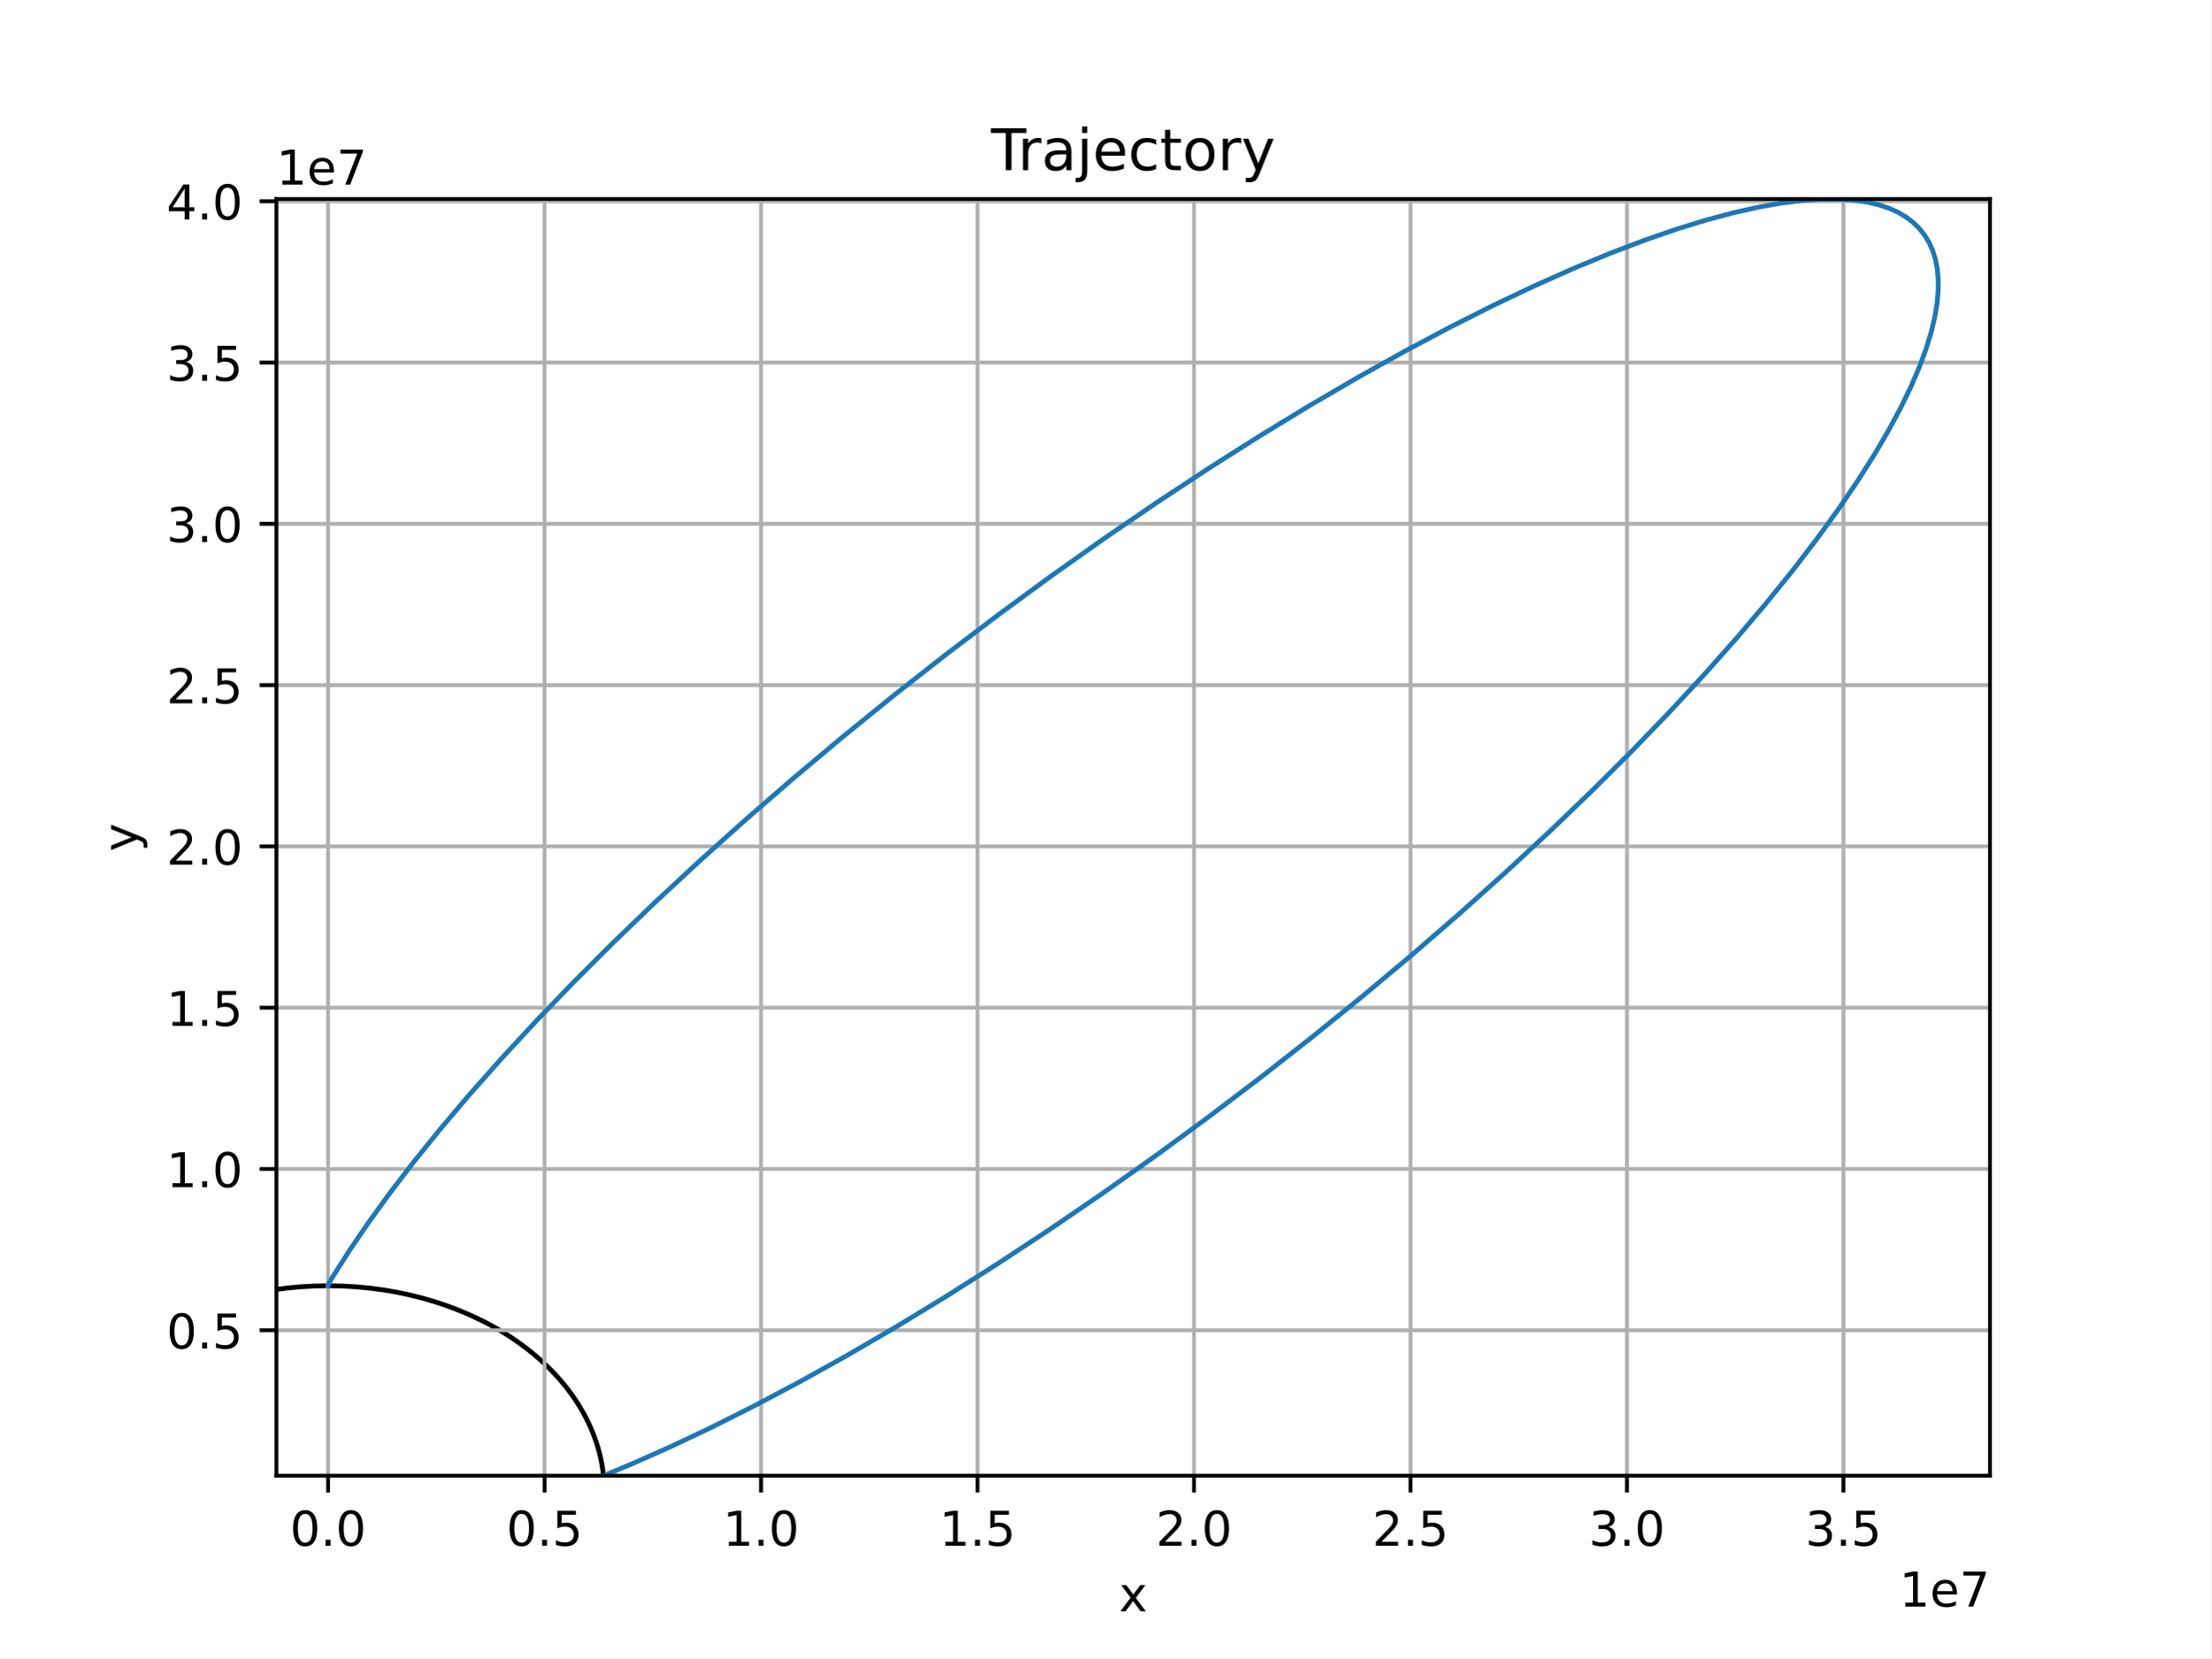
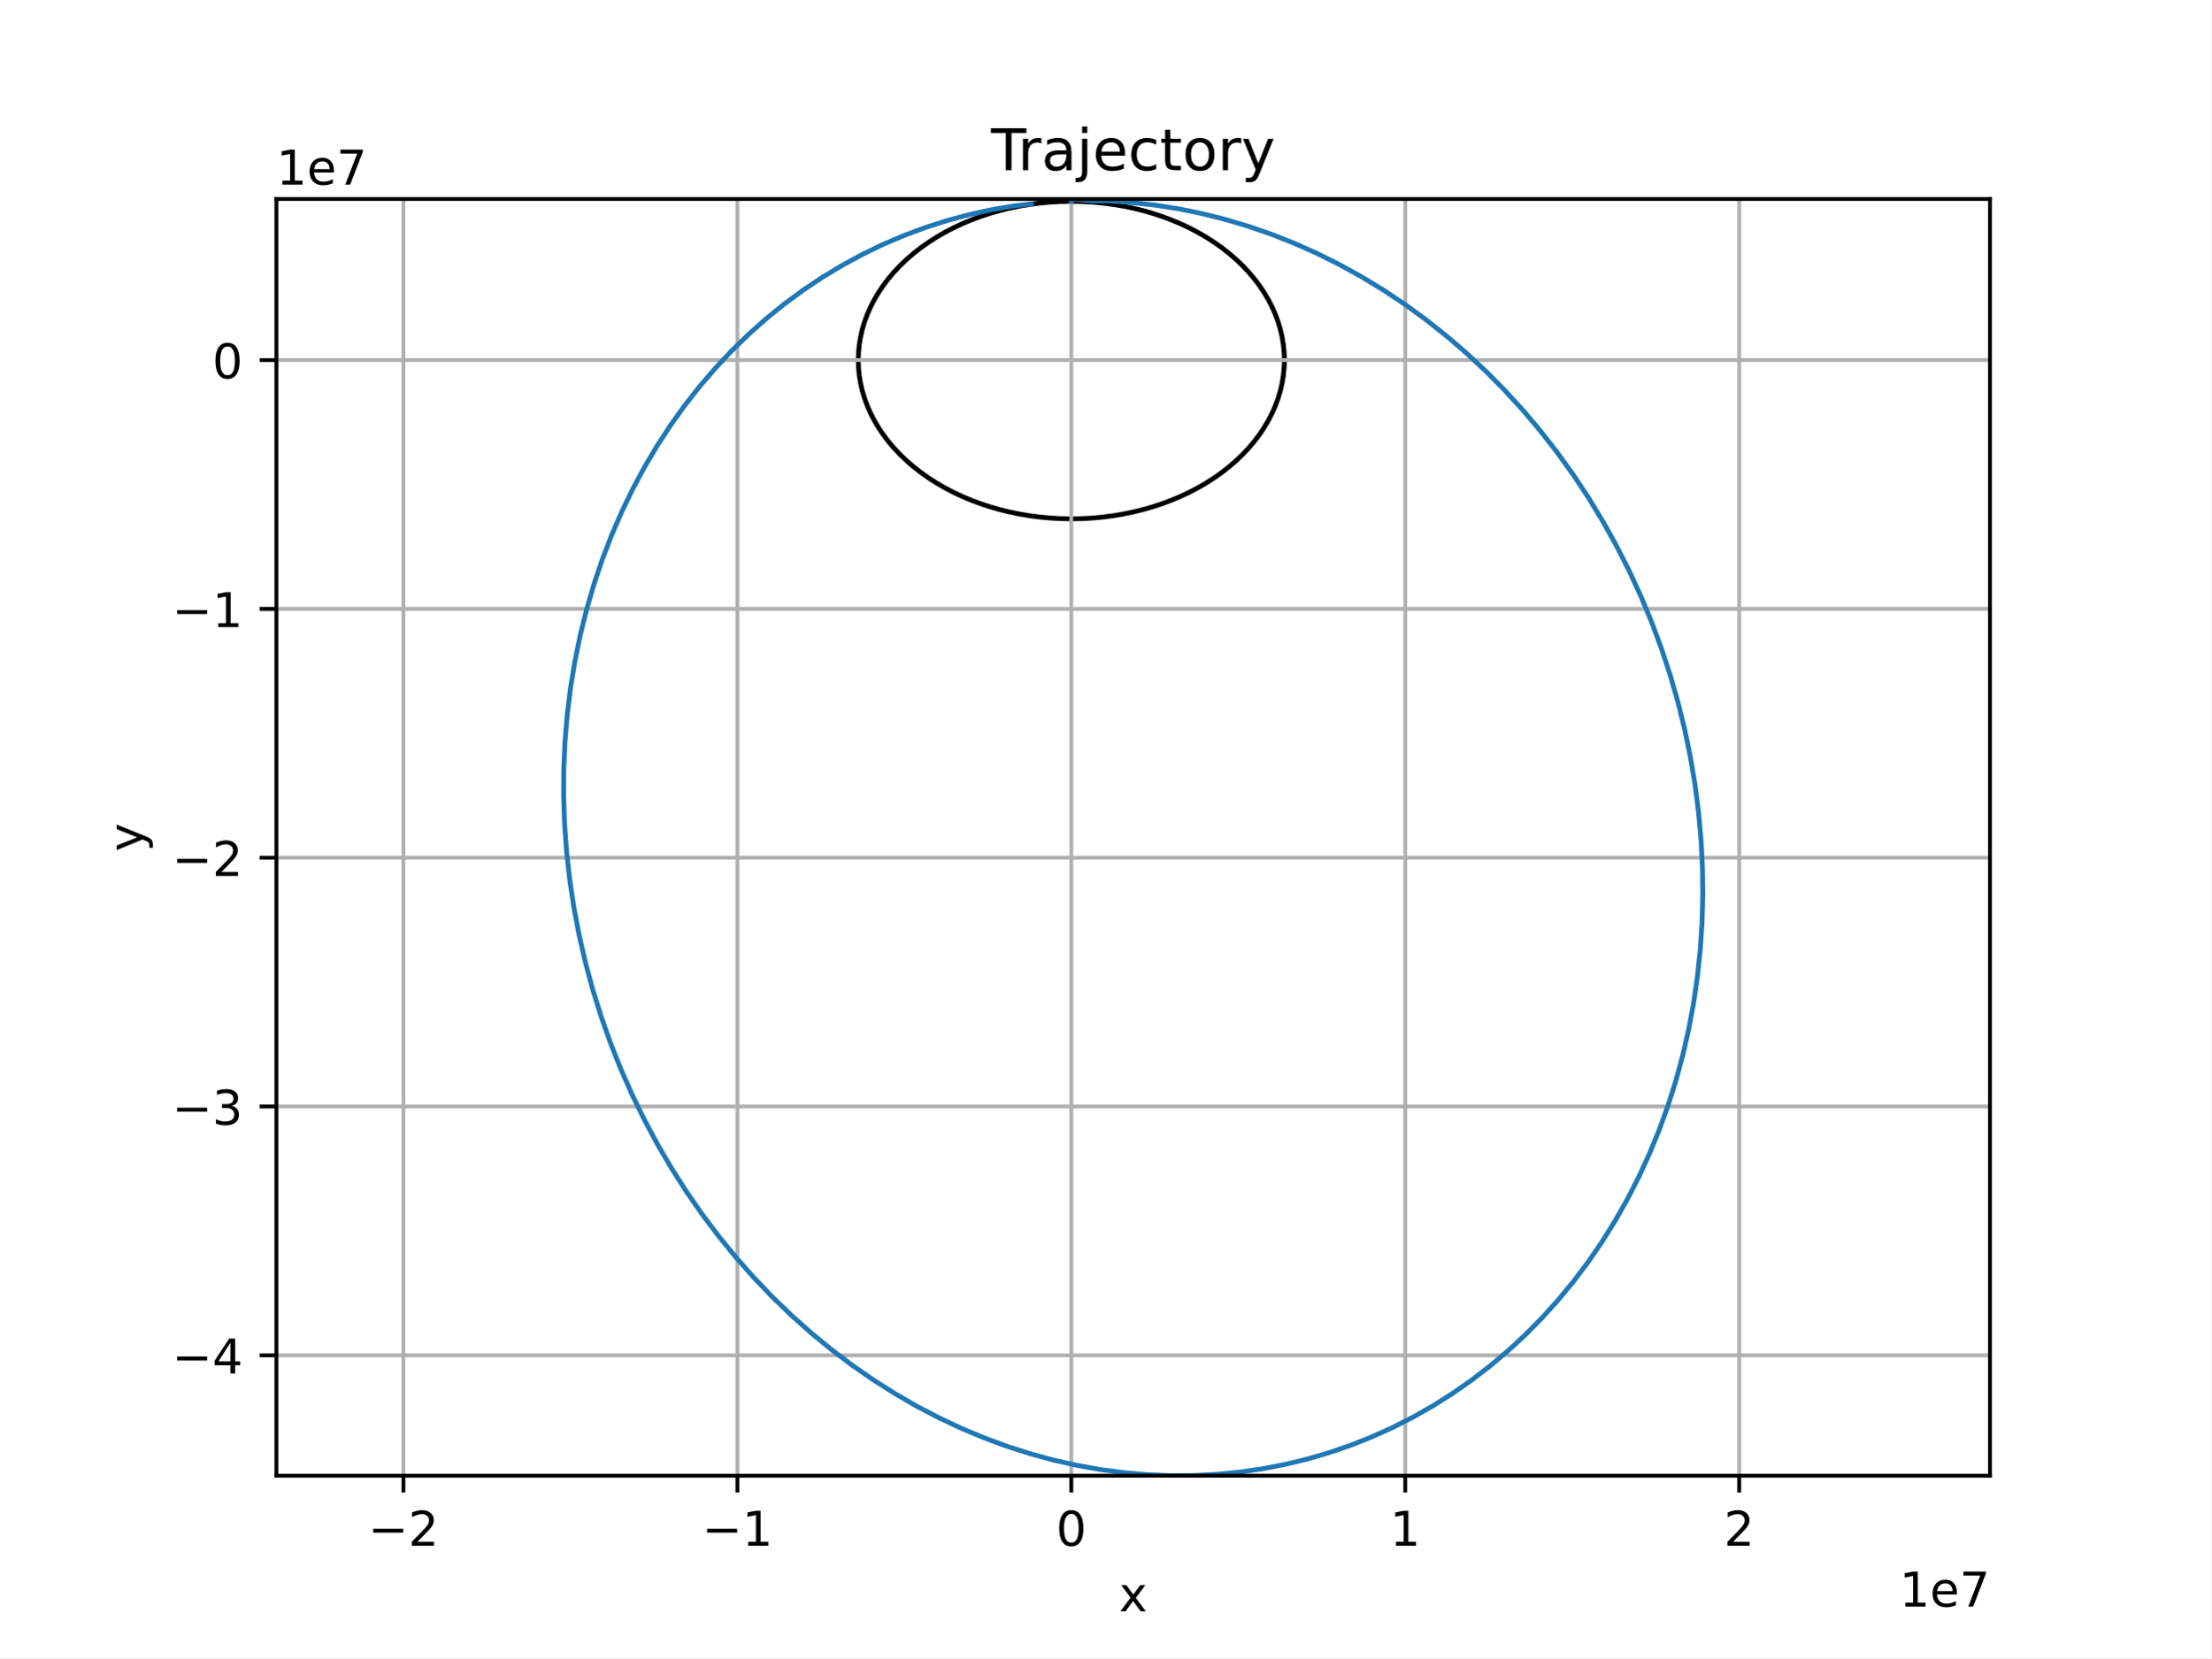
<svg xmlns="http://www.w3.org/2000/svg" xmlns:xlink="http://www.w3.org/1999/xlink" width="460.8pt" height="345.6pt" viewBox="0 0 460.8 345.6" version="1.1">
  <defs>
    <style type="text/css">*{stroke-linejoin: round; stroke-linecap: butt}</style>
  </defs>
  <g id="figure_1">
    <g id="patch_1">
      <path d="M 0 345.6  L 460.8 345.6  L 460.8 0  L 0 0  z " style="fill: #ffffff" />
    </g>
    <g id="axes_1">
      <g id="patch_2">
        <path d="M 57.6 307.584  L 414.72 307.584  L 414.72 41.472  L 57.6 41.472  z " style="fill: #ffffff" />
      </g>
      <g id="patch_3">
-         <path d="M 68.367 353.793  C 83.635 353.793 98.279 349.273 109.075 341.229  C 119.871 333.184 125.937 322.272 125.937 310.895  C 125.937 299.518 119.871 288.606 109.075 280.561  C 98.279 272.517 83.635 267.997 68.367 267.997  C 53.1 267.997 38.455 272.517 27.66 280.561  C 16.864 288.606 10.798 299.518 10.798 310.895  C 10.798 322.272 16.864 333.184 27.66 341.229  C 38.455 349.273 53.1 353.793 68.367 353.793  " clip-path="url(#pbd8a27ae38)" style="fill: none; stroke: #000000; stroke-linejoin: miter" />
+         <path d="M 223.266 108.137  C 235.042 108.137 246.336 104.65 254.663 98.446  C 262.99 92.241 267.668 83.825 267.668 75.05  C 267.668 66.275 262.99 57.859 254.663 51.654  C 246.336 45.449 235.042 41.963 223.266 41.963  C 211.49 41.963 200.195 45.449 191.869 51.654  C 183.542 57.859 178.864 66.275 178.864 75.05  C 178.864 83.825 183.542 92.241 191.869 98.446  C 200.195 104.65 211.49 108.137 223.266 108.137  L 223.266 108.137  z " clip-path="url(#pdc3668678b)" style="fill: none; stroke: #000000; stroke-linejoin: miter" />
      </g>
      <g id="matplotlib.axis_1">
        <g id="xtick_1">
          <g id="line2d_1">
-             <path d="M 68.367 307.584  L 68.367 41.472  " clip-path="url(#pbd8a27ae38)" style="fill: none; stroke: #b0b0b0; stroke-width: 0.8; stroke-linecap: square" />
+             <path d="M 84.074 307.584  L 84.074 41.472  " clip-path="url(#pdc3668678b)" style="fill: none; stroke: #b0b0b0; stroke-width: 0.8; stroke-linecap: square" />
          </g>
          <g id="line2d_2">
            <defs>
-               <path id="mcf3215cd55" d="M 0 0  L 0 3.5  " style="stroke: #000000; stroke-width: 0.8" />
-             </defs>
-             <g>
-               <use xlink:href="#mcf3215cd55" x="68.367" y="307.584" style="stroke: #000000; stroke-width: 0.8" />
+               <path id="mca6c978d50" d="M 0 0  L 0 3.5  " style="stroke: #000000; stroke-width: 0.8" />
+             </defs>
+             <g>
+               <use xlink:href="#mca6c978d50" x="84.074" y="307.584" style="stroke: #000000; stroke-width: 0.8" />
            </g>
          </g>
          <g id="text_1">
-             <g transform="translate(60.41576 322.1824) scale(0.1 -0.1)">
-               <defs>
-                 <path id="DejaVuSans-30" d="M 2034 4250  Q 1547 4250 1301 3770  Q 1056 3291 1056 2328  Q 1056 1369 1301 889  Q 1547 409 2034 409  Q 2525 409 2770 889  Q 3016 1369 3016 2328  Q 3016 3291 2770 3770  Q 2525 4250 2034 4250  z M 2034 4750  Q 2819 4750 3233 4129  Q 3647 3509 3647 2328  Q 3647 1150 3233 529  Q 2819 -91 2034 -91  Q 1250 -91 836 529  Q 422 1150 422 2328  Q 422 3509 836 4129  Q 1250 4750 2034 4750  z " transform="scale(0.015625)" />
-                 <path id="DejaVuSans-2e" d="M 684 794  L 1344 794  L 1344 0  L 684 0  L 684 794  z " transform="scale(0.015625)" />
-               </defs>
-               <use xlink:href="#DejaVuSans-30" />
-               <use xlink:href="#DejaVuSans-2e" transform="translate(63.62305 0)" />
-               <use xlink:href="#DejaVuSans-30" transform="translate(95.41016 0)" />
+             <g transform="translate(76.70296 322.1824) scale(0.1 -0.1)">
+               <defs>
+                 <path id="DejaVuSans-2212" d="M 678 2272  L 4684 2272  L 4684 1741  L 678 1741  L 678 2272  z " transform="scale(0.015625)" />
+                 <path id="DejaVuSans-32" d="M 1228 531  L 3431 531  L 3431 0  L 469 0  L 469 531  Q 828 903 1448 1529  Q 2069 2156 2228 2338  Q 2531 2678 2651 2914  Q 2772 3150 2772 3378  Q 2772 3750 2511 3984  Q 2250 4219 1831 4219  Q 1534 4219 1204 4116  Q 875 4013 500 3803  L 500 4441  Q 881 4594 1212 4672  Q 1544 4750 1819 4750  Q 2544 4750 2975 4387  Q 3406 4025 3406 3419  Q 3406 3131 3298 2873  Q 3191 2616 2906 2266  Q 2828 2175 2409 1742  Q 1991 1309 1228 531  z " transform="scale(0.015625)" />
+               </defs>
+               <use xlink:href="#DejaVuSans-2212" />
+               <use xlink:href="#DejaVuSans-32" transform="translate(83.78906 0)" />
            </g>
          </g>
        </g>
        <g id="xtick_2">
          <g id="line2d_3">
-             <path d="M 113.484 307.584  L 113.484 41.472  " clip-path="url(#pbd8a27ae38)" style="fill: none; stroke: #b0b0b0; stroke-width: 0.8; stroke-linecap: square" />
+             <path d="M 153.67 307.584  L 153.67 41.472  " clip-path="url(#pdc3668678b)" style="fill: none; stroke: #b0b0b0; stroke-width: 0.8; stroke-linecap: square" />
          </g>
          <g id="line2d_4">
            <g>
-               <use xlink:href="#mcf3215cd55" x="113.484" y="307.584" style="stroke: #000000; stroke-width: 0.8" />
+               <use xlink:href="#mca6c978d50" x="153.67" y="307.584" style="stroke: #000000; stroke-width: 0.8" />
            </g>
          </g>
          <g id="text_2">
-             <g transform="translate(105.5327 322.1824) scale(0.1 -0.1)">
-               <defs>
-                 <path id="DejaVuSans-35" d="M 691 4666  L 3169 4666  L 3169 4134  L 1269 4134  L 1269 2991  Q 1406 3038 1543 3061  Q 1681 3084 1819 3084  Q 2600 3084 3056 2656  Q 3513 2228 3513 1497  Q 3513 744 3044 326  Q 2575 -91 1722 -91  Q 1428 -91 1123 -41  Q 819 9 494 109  L 494 744  Q 775 591 1075 516  Q 1375 441 1709 441  Q 2250 441 2565 725  Q 2881 1009 2881 1497  Q 2881 1984 2565 2268  Q 2250 2553 1709 2553  Q 1456 2553 1204 2497  Q 953 2441 691 2322  L 691 4666  z " transform="scale(0.015625)" />
-               </defs>
-               <use xlink:href="#DejaVuSans-30" />
-               <use xlink:href="#DejaVuSans-2e" transform="translate(63.62305 0)" />
-               <use xlink:href="#DejaVuSans-35" transform="translate(95.41016 0)" />
+             <g transform="translate(146.2989 322.1824) scale(0.1 -0.1)">
+               <defs>
+                 <path id="DejaVuSans-31" d="M 794 531  L 1825 531  L 1825 4091  L 703 3866  L 703 4441  L 1819 4666  L 2450 4666  L 2450 531  L 3481 531  L 3481 0  L 794 0  L 794 531  z " transform="scale(0.015625)" />
+               </defs>
+               <use xlink:href="#DejaVuSans-2212" />
+               <use xlink:href="#DejaVuSans-31" transform="translate(83.78906 0)" />
            </g>
          </g>
        </g>
        <g id="xtick_3">
          <g id="line2d_5">
-             <path d="M 158.601 307.584  L 158.601 41.472  " clip-path="url(#pbd8a27ae38)" style="fill: none; stroke: #b0b0b0; stroke-width: 0.8; stroke-linecap: square" />
+             <path d="M 223.266 307.584  L 223.266 41.472  " clip-path="url(#pdc3668678b)" style="fill: none; stroke: #b0b0b0; stroke-width: 0.8; stroke-linecap: square" />
          </g>
          <g id="line2d_6">
            <g>
-               <use xlink:href="#mcf3215cd55" x="158.601" y="307.584" style="stroke: #000000; stroke-width: 0.8" />
+               <use xlink:href="#mca6c978d50" x="223.266" y="307.584" style="stroke: #000000; stroke-width: 0.8" />
            </g>
          </g>
          <g id="text_3">
-             <g transform="translate(150.6497 322.1824) scale(0.1 -0.1)">
-               <defs>
-                 <path id="DejaVuSans-31" d="M 794 531  L 1825 531  L 1825 4091  L 703 3866  L 703 4441  L 1819 4666  L 2450 4666  L 2450 531  L 3481 531  L 3481 0  L 794 0  L 794 531  z " transform="scale(0.015625)" />
-               </defs>
-               <use xlink:href="#DejaVuSans-31" />
-               <use xlink:href="#DejaVuSans-2e" transform="translate(63.62305 0)" />
-               <use xlink:href="#DejaVuSans-30" transform="translate(95.41016 0)" />
+             <g transform="translate(220.0847 322.1824) scale(0.1 -0.1)">
+               <defs>
+                 <path id="DejaVuSans-30" d="M 2034 4250  Q 1547 4250 1301 3770  Q 1056 3291 1056 2328  Q 1056 1369 1301 889  Q 1547 409 2034 409  Q 2525 409 2770 889  Q 3016 1369 3016 2328  Q 3016 3291 2770 3770  Q 2525 4250 2034 4250  z M 2034 4750  Q 2819 4750 3233 4129  Q 3647 3509 3647 2328  Q 3647 1150 3233 529  Q 2819 -91 2034 -91  Q 1250 -91 836 529  Q 422 1150 422 2328  Q 422 3509 836 4129  Q 1250 4750 2034 4750  z " transform="scale(0.015625)" />
+               </defs>
+               <use xlink:href="#DejaVuSans-30" />
            </g>
          </g>
        </g>
        <g id="xtick_4">
          <g id="line2d_7">
-             <path d="M 203.718 307.584  L 203.718 41.472  " clip-path="url(#pbd8a27ae38)" style="fill: none; stroke: #b0b0b0; stroke-width: 0.8; stroke-linecap: square" />
+             <path d="M 292.862 307.584  L 292.862 41.472  " clip-path="url(#pdc3668678b)" style="fill: none; stroke: #b0b0b0; stroke-width: 0.8; stroke-linecap: square" />
          </g>
          <g id="line2d_8">
            <g>
-               <use xlink:href="#mcf3215cd55" x="203.718" y="307.584" style="stroke: #000000; stroke-width: 0.8" />
+               <use xlink:href="#mca6c978d50" x="292.862" y="307.584" style="stroke: #000000; stroke-width: 0.8" />
            </g>
          </g>
          <g id="text_4">
-             <g transform="translate(195.7667 322.1824) scale(0.1 -0.1)">
+             <g transform="translate(289.6807 322.1824) scale(0.1 -0.1)">
              <use xlink:href="#DejaVuSans-31" />
-               <use xlink:href="#DejaVuSans-2e" transform="translate(63.62305 0)" />
-               <use xlink:href="#DejaVuSans-35" transform="translate(95.41016 0)" />
            </g>
          </g>
        </g>
        <g id="xtick_5">
          <g id="line2d_9">
-             <path d="M 248.835 307.584  L 248.835 41.472  " clip-path="url(#pbd8a27ae38)" style="fill: none; stroke: #b0b0b0; stroke-width: 0.8; stroke-linecap: square" />
+             <path d="M 362.458 307.584  L 362.458 41.472  " clip-path="url(#pdc3668678b)" style="fill: none; stroke: #b0b0b0; stroke-width: 0.8; stroke-linecap: square" />
          </g>
          <g id="line2d_10">
            <g>
-               <use xlink:href="#mcf3215cd55" x="248.835" y="307.584" style="stroke: #000000; stroke-width: 0.8" />
+               <use xlink:href="#mca6c978d50" x="362.458" y="307.584" style="stroke: #000000; stroke-width: 0.8" />
            </g>
          </g>
          <g id="text_5">
-             <g transform="translate(240.8837 322.1824) scale(0.1 -0.1)">
-               <defs>
-                 <path id="DejaVuSans-32" d="M 1228 531  L 3431 531  L 3431 0  L 469 0  L 469 531  Q 828 903 1448 1529  Q 2069 2156 2228 2338  Q 2531 2678 2651 2914  Q 2772 3150 2772 3378  Q 2772 3750 2511 3984  Q 2250 4219 1831 4219  Q 1534 4219 1204 4116  Q 875 4013 500 3803  L 500 4441  Q 881 4594 1212 4672  Q 1544 4750 1819 4750  Q 2544 4750 2975 4387  Q 3406 4025 3406 3419  Q 3406 3131 3298 2873  Q 3191 2616 2906 2266  Q 2828 2175 2409 1742  Q 1991 1309 1228 531  z " transform="scale(0.015625)" />
-               </defs>
+             <g transform="translate(359.2767 322.1824) scale(0.1 -0.1)">
              <use xlink:href="#DejaVuSans-32" />
-               <use xlink:href="#DejaVuSans-2e" transform="translate(63.62305 0)" />
-               <use xlink:href="#DejaVuSans-30" transform="translate(95.41016 0)" />
-             </g>
-           </g>
-         </g>
-         <g id="xtick_6">
-           <g id="line2d_11">
-             <path d="M 293.952 307.584  L 293.952 41.472  " clip-path="url(#pbd8a27ae38)" style="fill: none; stroke: #b0b0b0; stroke-width: 0.8; stroke-linecap: square" />
-           </g>
-           <g id="line2d_12">
-             <g>
-               <use xlink:href="#mcf3215cd55" x="293.952" y="307.584" style="stroke: #000000; stroke-width: 0.8" />
-             </g>
-           </g>
-           <g id="text_6">
-             <g transform="translate(286.0007 322.1824) scale(0.1 -0.1)">
-               <use xlink:href="#DejaVuSans-32" />
-               <use xlink:href="#DejaVuSans-2e" transform="translate(63.62305 0)" />
-               <use xlink:href="#DejaVuSans-35" transform="translate(95.41016 0)" />
-             </g>
-           </g>
-         </g>
-         <g id="xtick_7">
-           <g id="line2d_13">
-             <path d="M 339.069 307.584  L 339.069 41.472  " clip-path="url(#pbd8a27ae38)" style="fill: none; stroke: #b0b0b0; stroke-width: 0.8; stroke-linecap: square" />
-           </g>
-           <g id="line2d_14">
-             <g>
-               <use xlink:href="#mcf3215cd55" x="339.069" y="307.584" style="stroke: #000000; stroke-width: 0.8" />
-             </g>
-           </g>
-           <g id="text_7">
-             <g transform="translate(331.1176 322.1824) scale(0.1 -0.1)">
-               <defs>
-                 <path id="DejaVuSans-33" d="M 2597 2516  Q 3050 2419 3304 2112  Q 3559 1806 3559 1356  Q 3559 666 3084 287  Q 2609 -91 1734 -91  Q 1441 -91 1130 -33  Q 819 25 488 141  L 488 750  Q 750 597 1062 519  Q 1375 441 1716 441  Q 2309 441 2620 675  Q 2931 909 2931 1356  Q 2931 1769 2642 2001  Q 2353 2234 1838 2234  L 1294 2234  L 1294 2753  L 1863 2753  Q 2328 2753 2575 2939  Q 2822 3125 2822 3475  Q 2822 3834 2567 4026  Q 2313 4219 1838 4219  Q 1578 4219 1281 4162  Q 984 4106 628 3988  L 628 4550  Q 988 4650 1302 4700  Q 1616 4750 1894 4750  Q 2613 4750 3031 4423  Q 3450 4097 3450 3541  Q 3450 3153 3228 2886  Q 3006 2619 2597 2516  z " transform="scale(0.015625)" />
-               </defs>
-               <use xlink:href="#DejaVuSans-33" />
-               <use xlink:href="#DejaVuSans-2e" transform="translate(63.62305 0)" />
-               <use xlink:href="#DejaVuSans-30" transform="translate(95.41016 0)" />
-             </g>
-           </g>
-         </g>
-         <g id="xtick_8">
-           <g id="line2d_15">
-             <path d="M 384.186 307.584  L 384.186 41.472  " clip-path="url(#pbd8a27ae38)" style="fill: none; stroke: #b0b0b0; stroke-width: 0.8; stroke-linecap: square" />
-           </g>
-           <g id="line2d_16">
-             <g>
-               <use xlink:href="#mcf3215cd55" x="384.186" y="307.584" style="stroke: #000000; stroke-width: 0.8" />
-             </g>
-           </g>
-           <g id="text_8">
-             <g transform="translate(376.2346 322.1824) scale(0.1 -0.1)">
-               <use xlink:href="#DejaVuSans-33" />
-               <use xlink:href="#DejaVuSans-2e" transform="translate(63.62305 0)" />
-               <use xlink:href="#DejaVuSans-35" transform="translate(95.41016 0)" />
-             </g>
-           </g>
-         </g>
-         <g id="text_9">
+             </g>
+           </g>
+         </g>
+         <g id="text_6">
          <g transform="translate(233.2006 335.8606) scale(0.1 -0.1)">
            <defs>
              <path id="DejaVuSans-78" d="M 3513 3500  L 2247 1797  L 3578 0  L 2900 0  L 1881 1375  L 863 0  L 184 0  L 1544 1831  L 300 3500  L 978 3500  L 1906 2253  L 2834 3500  L 3513 3500  z " transform="scale(0.015625)" />
            </defs>
            <use xlink:href="#DejaVuSans-78" />
          </g>
        </g>
-         <g id="text_10">
+         <g id="text_7">
          <g transform="translate(395.8419 334.8606) scale(0.1 -0.1)">
            <defs>
              <path id="DejaVuSans-65" d="M 3597 1894  L 3597 1613  L 953 1613  Q 991 1019 1311 708  Q 1631 397 2203 397  Q 2534 397 2845 478  Q 3156 559 3463 722  L 3463 178  Q 3153 47 2828 -22  Q 2503 -91 2169 -91  Q 1331 -91 842 396  Q 353 884 353 1716  Q 353 2575 817 3079  Q 1281 3584 2069 3584  Q 2775 3584 3186 3129  Q 3597 2675 3597 1894  z M 3022 2063  Q 3016 2534 2758 2815  Q 2500 3097 2075 3097  Q 1594 3097 1305 2825  Q 1016 2553 972 2059  L 3022 2063  z " transform="scale(0.015625)" />
              <path id="DejaVuSans-37" d="M 525 4666  L 3525 4666  L 3525 4397  L 1831 0  L 1172 0  L 2766 4134  L 525 4134  L 525 4666  z " transform="scale(0.015625)" />
            </defs>
            <use xlink:href="#DejaVuSans-31" />
            <use xlink:href="#DejaVuSans-65" transform="translate(63.62305 0)" />
            <use xlink:href="#DejaVuSans-37" transform="translate(125.1465 0)" />
          </g>
        </g>
      </g>
      <g id="matplotlib.axis_2">
        <g id="ytick_1">
+           <g id="line2d_11">
+             <path d="M 57.6 282.491  L 414.72 282.491  " clip-path="url(#pdc3668678b)" style="fill: none; stroke: #b0b0b0; stroke-width: 0.8; stroke-linecap: square" />
+           </g>
+           <g id="line2d_12">
+             <defs>
+               <path id="mb7d3bf49be" d="M 0 0  L -3.5 0  " style="stroke: #000000; stroke-width: 0.8" />
+             </defs>
+             <g>
+               <use xlink:href="#mb7d3bf49be" x="57.6" y="282.491" style="stroke: #000000; stroke-width: 0.8" />
+             </g>
+           </g>
+           <g id="text_8">
+             <g transform="translate(35.85781 286.29) scale(0.1 -0.1)">
+               <defs>
+                 <path id="DejaVuSans-34" d="M 2419 4116  L 825 1625  L 2419 1625  L 2419 4116  z M 2253 4666  L 3047 4666  L 3047 1625  L 3713 1625  L 3713 1100  L 3047 1100  L 3047 0  L 2419 0  L 2419 1100  L 313 1100  L 313 1709  L 2253 4666  z " transform="scale(0.015625)" />
+               </defs>
+               <use xlink:href="#DejaVuSans-2212" />
+               <use xlink:href="#DejaVuSans-34" transform="translate(83.78906 0)" />
+             </g>
+           </g>
+         </g>
+         <g id="ytick_2">
+           <g id="line2d_13">
+             <path d="M 57.6 230.631  L 414.72 230.631  " clip-path="url(#pdc3668678b)" style="fill: none; stroke: #b0b0b0; stroke-width: 0.8; stroke-linecap: square" />
+           </g>
+           <g id="line2d_14">
+             <g>
+               <use xlink:href="#mb7d3bf49be" x="57.6" y="230.631" style="stroke: #000000; stroke-width: 0.8" />
+             </g>
+           </g>
+           <g id="text_9">
+             <g transform="translate(35.85781 234.4298) scale(0.1 -0.1)">
+               <defs>
+                 <path id="DejaVuSans-33" d="M 2597 2516  Q 3050 2419 3304 2112  Q 3559 1806 3559 1356  Q 3559 666 3084 287  Q 2609 -91 1734 -91  Q 1441 -91 1130 -33  Q 819 25 488 141  L 488 750  Q 750 597 1062 519  Q 1375 441 1716 441  Q 2309 441 2620 675  Q 2931 909 2931 1356  Q 2931 1769 2642 2001  Q 2353 2234 1838 2234  L 1294 2234  L 1294 2753  L 1863 2753  Q 2328 2753 2575 2939  Q 2822 3125 2822 3475  Q 2822 3834 2567 4026  Q 2313 4219 1838 4219  Q 1578 4219 1281 4162  Q 984 4106 628 3988  L 628 4550  Q 988 4650 1302 4700  Q 1616 4750 1894 4750  Q 2613 4750 3031 4423  Q 3450 4097 3450 3541  Q 3450 3153 3228 2886  Q 3006 2619 2597 2516  z " transform="scale(0.015625)" />
+               </defs>
+               <use xlink:href="#DejaVuSans-2212" />
+               <use xlink:href="#DejaVuSans-33" transform="translate(83.78906 0)" />
+             </g>
+           </g>
+         </g>
+         <g id="ytick_3">
+           <g id="line2d_15">
+             <path d="M 57.6 178.77  L 414.72 178.77  " clip-path="url(#pdc3668678b)" style="fill: none; stroke: #b0b0b0; stroke-width: 0.8; stroke-linecap: square" />
+           </g>
+           <g id="line2d_16">
+             <g>
+               <use xlink:href="#mb7d3bf49be" x="57.6" y="178.77" style="stroke: #000000; stroke-width: 0.8" />
+             </g>
+           </g>
+           <g id="text_10">
+             <g transform="translate(35.85781 182.5696) scale(0.1 -0.1)">
+               <use xlink:href="#DejaVuSans-2212" />
+               <use xlink:href="#DejaVuSans-32" transform="translate(83.78906 0)" />
+             </g>
+           </g>
+         </g>
+         <g id="ytick_4">
          <g id="line2d_17">
-             <path d="M 57.6 277.276  L 414.72 277.276  " clip-path="url(#pbd8a27ae38)" style="fill: none; stroke: #b0b0b0; stroke-width: 0.8; stroke-linecap: square" />
+             <path d="M 57.6 126.91  L 414.72 126.91  " clip-path="url(#pdc3668678b)" style="fill: none; stroke: #b0b0b0; stroke-width: 0.8; stroke-linecap: square" />
          </g>
          <g id="line2d_18">
-             <defs>
-               <path id="mb20321d08c" d="M 0 0  L -3.5 0  " style="stroke: #000000; stroke-width: 0.8" />
-             </defs>
-             <g>
-               <use xlink:href="#mb20321d08c" x="57.6" y="277.276" style="stroke: #000000; stroke-width: 0.8" />
+             <g>
+               <use xlink:href="#mb7d3bf49be" x="57.6" y="126.91" style="stroke: #000000; stroke-width: 0.8" />
            </g>
          </g>
          <g id="text_11">
-             <g transform="translate(34.69687 281.0749) scale(0.1 -0.1)">
+             <g transform="translate(35.85781 130.7093) scale(0.1 -0.1)">
+               <use xlink:href="#DejaVuSans-2212" />
+               <use xlink:href="#DejaVuSans-31" transform="translate(83.78906 0)" />
+             </g>
+           </g>
+         </g>
+         <g id="ytick_5">
+           <g id="line2d_19">
+             <path d="M 57.6 75.05  L 414.72 75.05  " clip-path="url(#pdc3668678b)" style="fill: none; stroke: #b0b0b0; stroke-width: 0.8; stroke-linecap: square" />
+           </g>
+           <g id="line2d_20">
+             <g>
+               <use xlink:href="#mb7d3bf49be" x="57.6" y="75.05" style="stroke: #000000; stroke-width: 0.8" />
+             </g>
+           </g>
+           <g id="text_12">
+             <g transform="translate(44.2375 78.84912) scale(0.1 -0.1)">
              <use xlink:href="#DejaVuSans-30" />
-               <use xlink:href="#DejaVuSans-2e" transform="translate(63.62305 0)" />
-               <use xlink:href="#DejaVuSans-35" transform="translate(95.41016 0)" />
-             </g>
-           </g>
-         </g>
-         <g id="ytick_2">
-           <g id="line2d_19">
-             <path d="M 57.6 243.656  L 414.72 243.656  " clip-path="url(#pbd8a27ae38)" style="fill: none; stroke: #b0b0b0; stroke-width: 0.8; stroke-linecap: square" />
-           </g>
-           <g id="line2d_20">
-             <g>
-               <use xlink:href="#mb20321d08c" x="57.6" y="243.656" style="stroke: #000000; stroke-width: 0.8" />
-             </g>
-           </g>
-           <g id="text_12">
-             <g transform="translate(34.69687 247.4555) scale(0.1 -0.1)">
-               <use xlink:href="#DejaVuSans-31" />
-               <use xlink:href="#DejaVuSans-2e" transform="translate(63.62305 0)" />
-               <use xlink:href="#DejaVuSans-30" transform="translate(95.41016 0)" />
-             </g>
-           </g>
-         </g>
-         <g id="ytick_3">
-           <g id="line2d_21">
-             <path d="M 57.6 210.037  L 414.72 210.037  " clip-path="url(#pbd8a27ae38)" style="fill: none; stroke: #b0b0b0; stroke-width: 0.8; stroke-linecap: square" />
-           </g>
-           <g id="line2d_22">
-             <g>
-               <use xlink:href="#mb20321d08c" x="57.6" y="210.037" style="stroke: #000000; stroke-width: 0.8" />
-             </g>
-           </g>
-           <g id="text_13">
-             <g transform="translate(34.69687 213.836) scale(0.1 -0.1)">
-               <use xlink:href="#DejaVuSans-31" />
-               <use xlink:href="#DejaVuSans-2e" transform="translate(63.62305 0)" />
-               <use xlink:href="#DejaVuSans-35" transform="translate(95.41016 0)" />
-             </g>
-           </g>
-         </g>
-         <g id="ytick_4">
-           <g id="line2d_23">
-             <path d="M 57.6 176.417  L 414.72 176.417  " clip-path="url(#pbd8a27ae38)" style="fill: none; stroke: #b0b0b0; stroke-width: 0.8; stroke-linecap: square" />
-           </g>
-           <g id="line2d_24">
-             <g>
-               <use xlink:href="#mb20321d08c" x="57.6" y="176.417" style="stroke: #000000; stroke-width: 0.8" />
-             </g>
-           </g>
-           <g id="text_14">
-             <g transform="translate(34.69687 180.2166) scale(0.1 -0.1)">
-               <use xlink:href="#DejaVuSans-32" />
-               <use xlink:href="#DejaVuSans-2e" transform="translate(63.62305 0)" />
-               <use xlink:href="#DejaVuSans-30" transform="translate(95.41016 0)" />
-             </g>
-           </g>
-         </g>
-         <g id="ytick_5">
-           <g id="line2d_25">
-             <path d="M 57.6 142.798  L 414.72 142.798  " clip-path="url(#pbd8a27ae38)" style="fill: none; stroke: #b0b0b0; stroke-width: 0.8; stroke-linecap: square" />
-           </g>
-           <g id="line2d_26">
-             <g>
-               <use xlink:href="#mb20321d08c" x="57.6" y="142.798" style="stroke: #000000; stroke-width: 0.8" />
-             </g>
-           </g>
-           <g id="text_15">
-             <g transform="translate(34.69687 146.5972) scale(0.1 -0.1)">
-               <use xlink:href="#DejaVuSans-32" />
-               <use xlink:href="#DejaVuSans-2e" transform="translate(63.62305 0)" />
-               <use xlink:href="#DejaVuSans-35" transform="translate(95.41016 0)" />
-             </g>
-           </g>
-         </g>
-         <g id="ytick_6">
-           <g id="line2d_27">
-             <path d="M 57.6 109.179  L 414.72 109.179  " clip-path="url(#pbd8a27ae38)" style="fill: none; stroke: #b0b0b0; stroke-width: 0.8; stroke-linecap: square" />
-           </g>
-           <g id="line2d_28">
-             <g>
-               <use xlink:href="#mb20321d08c" x="57.6" y="109.179" style="stroke: #000000; stroke-width: 0.8" />
-             </g>
-           </g>
-           <g id="text_16">
-             <g transform="translate(34.69687 112.9777) scale(0.1 -0.1)">
-               <use xlink:href="#DejaVuSans-33" />
-               <use xlink:href="#DejaVuSans-2e" transform="translate(63.62305 0)" />
-               <use xlink:href="#DejaVuSans-30" transform="translate(95.41016 0)" />
-             </g>
-           </g>
-         </g>
-         <g id="ytick_7">
-           <g id="line2d_29">
-             <path d="M 57.6 75.559  L 414.72 75.559  " clip-path="url(#pbd8a27ae38)" style="fill: none; stroke: #b0b0b0; stroke-width: 0.8; stroke-linecap: square" />
-           </g>
-           <g id="line2d_30">
-             <g>
-               <use xlink:href="#mb20321d08c" x="57.6" y="75.559" style="stroke: #000000; stroke-width: 0.8" />
-             </g>
-           </g>
-           <g id="text_17">
-             <g transform="translate(34.69687 79.35832) scale(0.1 -0.1)">
-               <use xlink:href="#DejaVuSans-33" />
-               <use xlink:href="#DejaVuSans-2e" transform="translate(63.62305 0)" />
-               <use xlink:href="#DejaVuSans-35" transform="translate(95.41016 0)" />
-             </g>
-           </g>
-         </g>
-         <g id="ytick_8">
-           <g id="line2d_31">
-             <path d="M 57.6 41.94  L 414.72 41.94  " clip-path="url(#pbd8a27ae38)" style="fill: none; stroke: #b0b0b0; stroke-width: 0.8; stroke-linecap: square" />
-           </g>
-           <g id="line2d_32">
-             <g>
-               <use xlink:href="#mb20321d08c" x="57.6" y="41.94" style="stroke: #000000; stroke-width: 0.8" />
-             </g>
-           </g>
-           <g id="text_18">
-             <g transform="translate(34.69687 45.73889) scale(0.1 -0.1)">
-               <defs>
-                 <path id="DejaVuSans-34" d="M 2419 4116  L 825 1625  L 2419 1625  L 2419 4116  z M 2253 4666  L 3047 4666  L 3047 1625  L 3713 1625  L 3713 1100  L 3047 1100  L 3047 0  L 2419 0  L 2419 1100  L 313 1100  L 313 1709  L 2253 4666  z " transform="scale(0.015625)" />
-               </defs>
-               <use xlink:href="#DejaVuSans-34" />
-               <use xlink:href="#DejaVuSans-2e" transform="translate(63.62305 0)" />
-               <use xlink:href="#DejaVuSans-30" transform="translate(95.41016 0)" />
-             </g>
-           </g>
-         </g>
-         <g id="text_19">
-           <g transform="translate(28.61719 177.4874) rotate(-90) scale(0.1 -0.1)">
+             </g>
+           </g>
+         </g>
+         <g id="text_13">
+           <g transform="translate(29.77812 177.4874) rotate(-90) scale(0.1 -0.1)">
            <defs>
              <path id="DejaVuSans-79" d="M 2059 -325  Q 1816 -950 1584 -1140  Q 1353 -1331 966 -1331  L 506 -1331  L 506 -850  L 844 -850  Q 1081 -850 1212 -737  Q 1344 -625 1503 -206  L 1606 56  L 191 3500  L 800 3500  L 1894 763  L 2988 3500  L 3597 3500  L 2059 -325  z " transform="scale(0.015625)" />
            </defs>
            <use xlink:href="#DejaVuSans-79" />
          </g>
        </g>
-         <g id="text_20">
+         <g id="text_14">
          <g transform="translate(57.6 38.472) scale(0.1 -0.1)">
            <use xlink:href="#DejaVuSans-31" />
            <use xlink:href="#DejaVuSans-65" transform="translate(63.62305 0)" />
            <use xlink:href="#DejaVuSans-37" transform="translate(125.1465 0)" />
          </g>
        </g>
      </g>
-       <g id="line2d_33">
-         <path d="M 68.367 267.997  L 68.478 267.602  L 69.211 266.327  L 72.813 260.669  L 76.779 254.84  L 81.261 248.652  L 86.276 242.111  L 91.836 235.23  L 97.947 228.025  L 104.61 220.515  L 111.819 212.727  L 119.563 204.691  L 127.822 196.442  L 136.571 188.021  L 145.777 179.47  L 155.401 170.835  L 165.396 162.166  L 175.713 153.514  L 186.294 144.93  L 197.08 136.466  L 208.008 128.173  L 219.013 120.1  L 230.029 112.293  L 240.992 104.796  L 251.838 97.648  L 262.505 90.881  L 272.937 84.525  L 283.082 78.604  L 292.89 73.133  L 302.322 68.124  L 311.341 63.584  L 319.919 59.512  L 328.033 55.903  L 335.668 52.748  L 342.814 50.031  L 349.468 47.737  L 355.632 45.843  L 361.312 44.326  L 366.521 43.161  L 371.274 42.322  L 375.59 41.782  L 379.491 41.513  L 382.999 41.491  L 386.141 41.689  L 388.943 42.084  L 391.431 42.655  L 393.63 43.385  L 395.567 44.258  L 397.265 45.264  L 398.745 46.397  L 400.025 47.655  L 401.118 49.04  L 402.034 50.56  L 402.777 52.226  L 403.346 54.052  L 403.734 56.053  L 403.931 58.249  L 403.92 60.657  L 403.682 63.299  L 403.195 66.192  L 402.433 69.357  L 401.369 72.812  L 399.974 76.573  L 398.218 80.656  L 396.072 85.075  L 393.507 89.84  L 390.495 94.96  L 387.009 100.439  L 383.027 106.28  L 378.528 112.479  L 373.496 119.031  L 367.919 125.922  L 361.791 133.138  L 355.11 140.657  L 347.884 148.454  L 340.123 156.497  L 331.848 164.751  L 323.084 173.178  L 313.865 181.732  L 304.228 190.369  L 294.222 199.038  L 283.896 207.689  L 273.308 216.27  L 262.516 224.729  L 251.585 233.016  L 240.579 241.081  L 229.563 248.878  L 218.603 256.364  L 207.762 263.501  L 197.101 270.255  L 186.678 276.598  L 176.544 282.505  L 166.746 287.962  L 157.327 292.956  L 148.321 297.481  L 139.758 301.538  L 131.658 305.133  L 125.765 307.584  L 125.765 307.584  " clip-path="url(#pbd8a27ae38)" style="fill: none; stroke: #1f77b4; stroke-linecap: square" />
+       <g id="line2d_21">
+         <path d="M 223.266 41.963  L 223.377 41.528  L 223.777 41.472  L 224.88 41.581  L 227.481 41.867  L 231.02 41.847  L 235.592 42.187  L 240.768 42.758  L 245.642 43.525  L 250.51 44.517  L 255.367 45.734  L 260.203 47.175  L 265.011 48.839  L 269.782 50.726  L 274.508 52.835  L 279.181 55.164  L 283.791 57.71  L 288.331 60.471  L 292.791 63.444  L 297.162 66.625  L 301.435 70.01  L 305.602 73.595  L 309.653 77.373  L 313.579 81.34  L 317.373 85.488  L 321.024 89.811  L 324.526 94.301  L 327.869 98.949  L 331.047 103.748  L 334.051 108.687  L 336.874 113.758  L 339.511 118.95  L 341.954 124.252  L 344.199 129.654  L 346.239 135.144  L 348.071 140.71  L 349.691 146.341  L 351.094 152.025  L 352.279 157.75  L 353.242 163.503  L 353.984 169.272  L 354.502 175.045  L 354.796 180.809  L 354.867 186.554  L 354.716 192.266  L 354.343 197.935  L 353.752 203.55  L 352.945 209.098  L 351.924 214.569  L 350.695 219.954  L 349.259 225.243  L 347.623 230.425  L 345.79 235.492  L 343.766 240.436  L 341.556 245.248  L 339.165 249.921  L 336.601 254.448  L 333.868 258.822  L 330.973 263.037  L 327.921 267.087  L 324.72 270.967  L 321.376 274.672  L 317.896 278.198  L 314.284 281.539  L 310.549 284.693  L 306.696 287.656  L 302.732 290.424  L 298.664 292.994  L 294.497 295.365  L 290.237 297.531  L 285.892 299.493  L 281.468 301.247  L 276.97 302.79  L 272.405 304.122  L 267.779 305.24  L 263.099 306.143  L 258.372 306.828  L 253.603 307.295  L 248.799 307.542  L 243.967 307.568  L 239.115 307.371  L 234.248 306.951  L 229.375 306.308  L 224.503 305.44  L 219.638 304.347  L 214.79 303.03  L 209.965 301.49  L 205.173 299.725  L 200.421 297.739  L 195.717 295.532  L 191.071 293.106  L 186.491 290.463  L 181.986 287.607  L 177.564 284.54  L 173.236 281.267  L 169.009 277.793  L 164.893 274.121  L 160.897 270.257  L 157.029 266.209  L 153.297 261.982  L 149.712 257.583  L 146.28 253.022  L 143.01 248.305  L 139.909 243.442  L 136.985 238.443  L 134.244 233.317  L 131.693 228.074  L 129.338 222.726  L 127.184 217.284  L 125.236 211.758  L 123.499 206.162  L 121.975 200.505  L 120.669 194.802  L 119.583 189.063  L 118.719 183.301  L 118.077 177.529  L 117.659 171.758  L 117.465 166.001  L 117.493 160.269  L 117.744 154.575  L 118.214 148.929  L 118.902 143.343  L 119.805 137.828  L 120.919 132.394  L 122.242 127.051  L 123.767 121.809  L 125.492 116.677  L 127.411 111.664  L 129.519 106.778  L 131.81 102.027  L 134.279 97.418  L 136.92 92.959  L 139.726 88.655  L 142.692 84.513  L 145.811 80.538  L 149.076 76.736  L 152.482 73.111  L 156.022 69.667  L 159.689 66.409  L 163.478 63.34  L 167.381 60.464  L 171.393 57.783  L 175.506 55.302  L 179.715 53.023  L 184.013 50.947  L 188.395 49.078  L 192.853 47.418  L 197.381 45.969  L 201.974 44.732  L 206.624 43.71  L 211.326 42.904  L 214.811 42.503  L 214.919 42.553  L 214.919 42.553  " clip-path="url(#pdc3668678b)" style="fill: none; stroke: #1f77b4; stroke-linecap: square" />
      </g>
      <g id="patch_4">
        <path d="M 57.6 307.584  L 57.6 41.472  " style="fill: none; stroke: #000000; stroke-width: 0.8; stroke-linejoin: miter; stroke-linecap: square" />
      </g>
      <g id="patch_5">
        <path d="M 414.72 307.584  L 414.72 41.472  " style="fill: none; stroke: #000000; stroke-width: 0.8; stroke-linejoin: miter; stroke-linecap: square" />
      </g>
      <g id="patch_6">
        <path d="M 57.6 307.584  L 414.72 307.584  " style="fill: none; stroke: #000000; stroke-width: 0.8; stroke-linejoin: miter; stroke-linecap: square" />
      </g>
      <g id="patch_7">
        <path d="M 57.6 41.472  L 414.72 41.472  " style="fill: none; stroke: #000000; stroke-width: 0.8; stroke-linejoin: miter; stroke-linecap: square" />
      </g>
-       <g id="text_21">
+       <g id="text_15">
        <g transform="translate(206.5378 35.472) scale(0.12 -0.12)">
          <defs>
            <path id="DejaVuSans-54" d="M -19 4666  L 3928 4666  L 3928 4134  L 2272 4134  L 2272 0  L 1638 0  L 1638 4134  L -19 4134  L -19 4666  z " transform="scale(0.015625)" />
            <path id="DejaVuSans-72" d="M 2631 2963  Q 2534 3019 2420 3045  Q 2306 3072 2169 3072  Q 1681 3072 1420 2755  Q 1159 2438 1159 1844  L 1159 0  L 581 0  L 581 3500  L 1159 3500  L 1159 2956  Q 1341 3275 1631 3429  Q 1922 3584 2338 3584  Q 2397 3584 2469 3576  Q 2541 3569 2628 3553  L 2631 2963  z " transform="scale(0.015625)" />
            <path id="DejaVuSans-61" d="M 2194 1759  Q 1497 1759 1228 1600  Q 959 1441 959 1056  Q 959 750 1161 570  Q 1363 391 1709 391  Q 2188 391 2477 730  Q 2766 1069 2766 1631  L 2766 1759  L 2194 1759  z M 3341 1997  L 3341 0  L 2766 0  L 2766 531  Q 2569 213 2275 61  Q 1981 -91 1556 -91  Q 1019 -91 701 211  Q 384 513 384 1019  Q 384 1609 779 1909  Q 1175 2209 1959 2209  L 2766 2209  L 2766 2266  Q 2766 2663 2505 2880  Q 2244 3097 1772 3097  Q 1472 3097 1187 3025  Q 903 2953 641 2809  L 641 3341  Q 956 3463 1253 3523  Q 1550 3584 1831 3584  Q 2591 3584 2966 3190  Q 3341 2797 3341 1997  z " transform="scale(0.015625)" />
            <path id="DejaVuSans-6a" d="M 603 3500  L 1178 3500  L 1178 -63  Q 1178 -731 923 -1031  Q 669 -1331 103 -1331  L -116 -1331  L -116 -844  L 38 -844  Q 366 -844 484 -692  Q 603 -541 603 -63  L 603 3500  z M 603 4863  L 1178 4863  L 1178 4134  L 603 4134  L 603 4863  z " transform="scale(0.015625)" />
            <path id="DejaVuSans-63" d="M 3122 3366  L 3122 2828  Q 2878 2963 2633 3030  Q 2388 3097 2138 3097  Q 1578 3097 1268 2742  Q 959 2388 959 1747  Q 959 1106 1268 751  Q 1578 397 2138 397  Q 2388 397 2633 464  Q 2878 531 3122 666  L 3122 134  Q 2881 22 2623 -34  Q 2366 -91 2075 -91  Q 1284 -91 818 406  Q 353 903 353 1747  Q 353 2603 823 3093  Q 1294 3584 2113 3584  Q 2378 3584 2631 3529  Q 2884 3475 3122 3366  z " transform="scale(0.015625)" />
            <path id="DejaVuSans-74" d="M 1172 4494  L 1172 3500  L 2356 3500  L 2356 3053  L 1172 3053  L 1172 1153  Q 1172 725 1289 603  Q 1406 481 1766 481  L 2356 481  L 2356 0  L 1766 0  Q 1100 0 847 248  Q 594 497 594 1153  L 594 3053  L 172 3053  L 172 3500  L 594 3500  L 594 4494  L 1172 4494  z " transform="scale(0.015625)" />
            <path id="DejaVuSans-6f" d="M 1959 3097  Q 1497 3097 1228 2736  Q 959 2375 959 1747  Q 959 1119 1226 758  Q 1494 397 1959 397  Q 2419 397 2687 759  Q 2956 1122 2956 1747  Q 2956 2369 2687 2733  Q 2419 3097 1959 3097  z M 1959 3584  Q 2709 3584 3137 3096  Q 3566 2609 3566 1747  Q 3566 888 3137 398  Q 2709 -91 1959 -91  Q 1206 -91 779 398  Q 353 888 353 1747  Q 353 2609 779 3096  Q 1206 3584 1959 3584  z " transform="scale(0.015625)" />
          </defs>
          <use xlink:href="#DejaVuSans-54" />
          <use xlink:href="#DejaVuSans-72" transform="translate(46.33398 0)" />
          <use xlink:href="#DejaVuSans-61" transform="translate(87.44727 0)" />
          <use xlink:href="#DejaVuSans-6a" transform="translate(148.7266 0)" />
          <use xlink:href="#DejaVuSans-65" transform="translate(176.5098 0)" />
          <use xlink:href="#DejaVuSans-63" transform="translate(238.0332 0)" />
          <use xlink:href="#DejaVuSans-74" transform="translate(293.0137 0)" />
          <use xlink:href="#DejaVuSans-6f" transform="translate(332.2227 0)" />
          <use xlink:href="#DejaVuSans-72" transform="translate(393.4043 0)" />
          <use xlink:href="#DejaVuSans-79" transform="translate(434.5176 0)" />
        </g>
      </g>
    </g>
  </g>
  <defs>
-     <clipPath id="pbd8a27ae38">
+     <clipPath id="pdc3668678b">
      <rect x="57.6" y="41.472" width="357.12" height="266.112" />
    </clipPath>
  </defs>
</svg>
